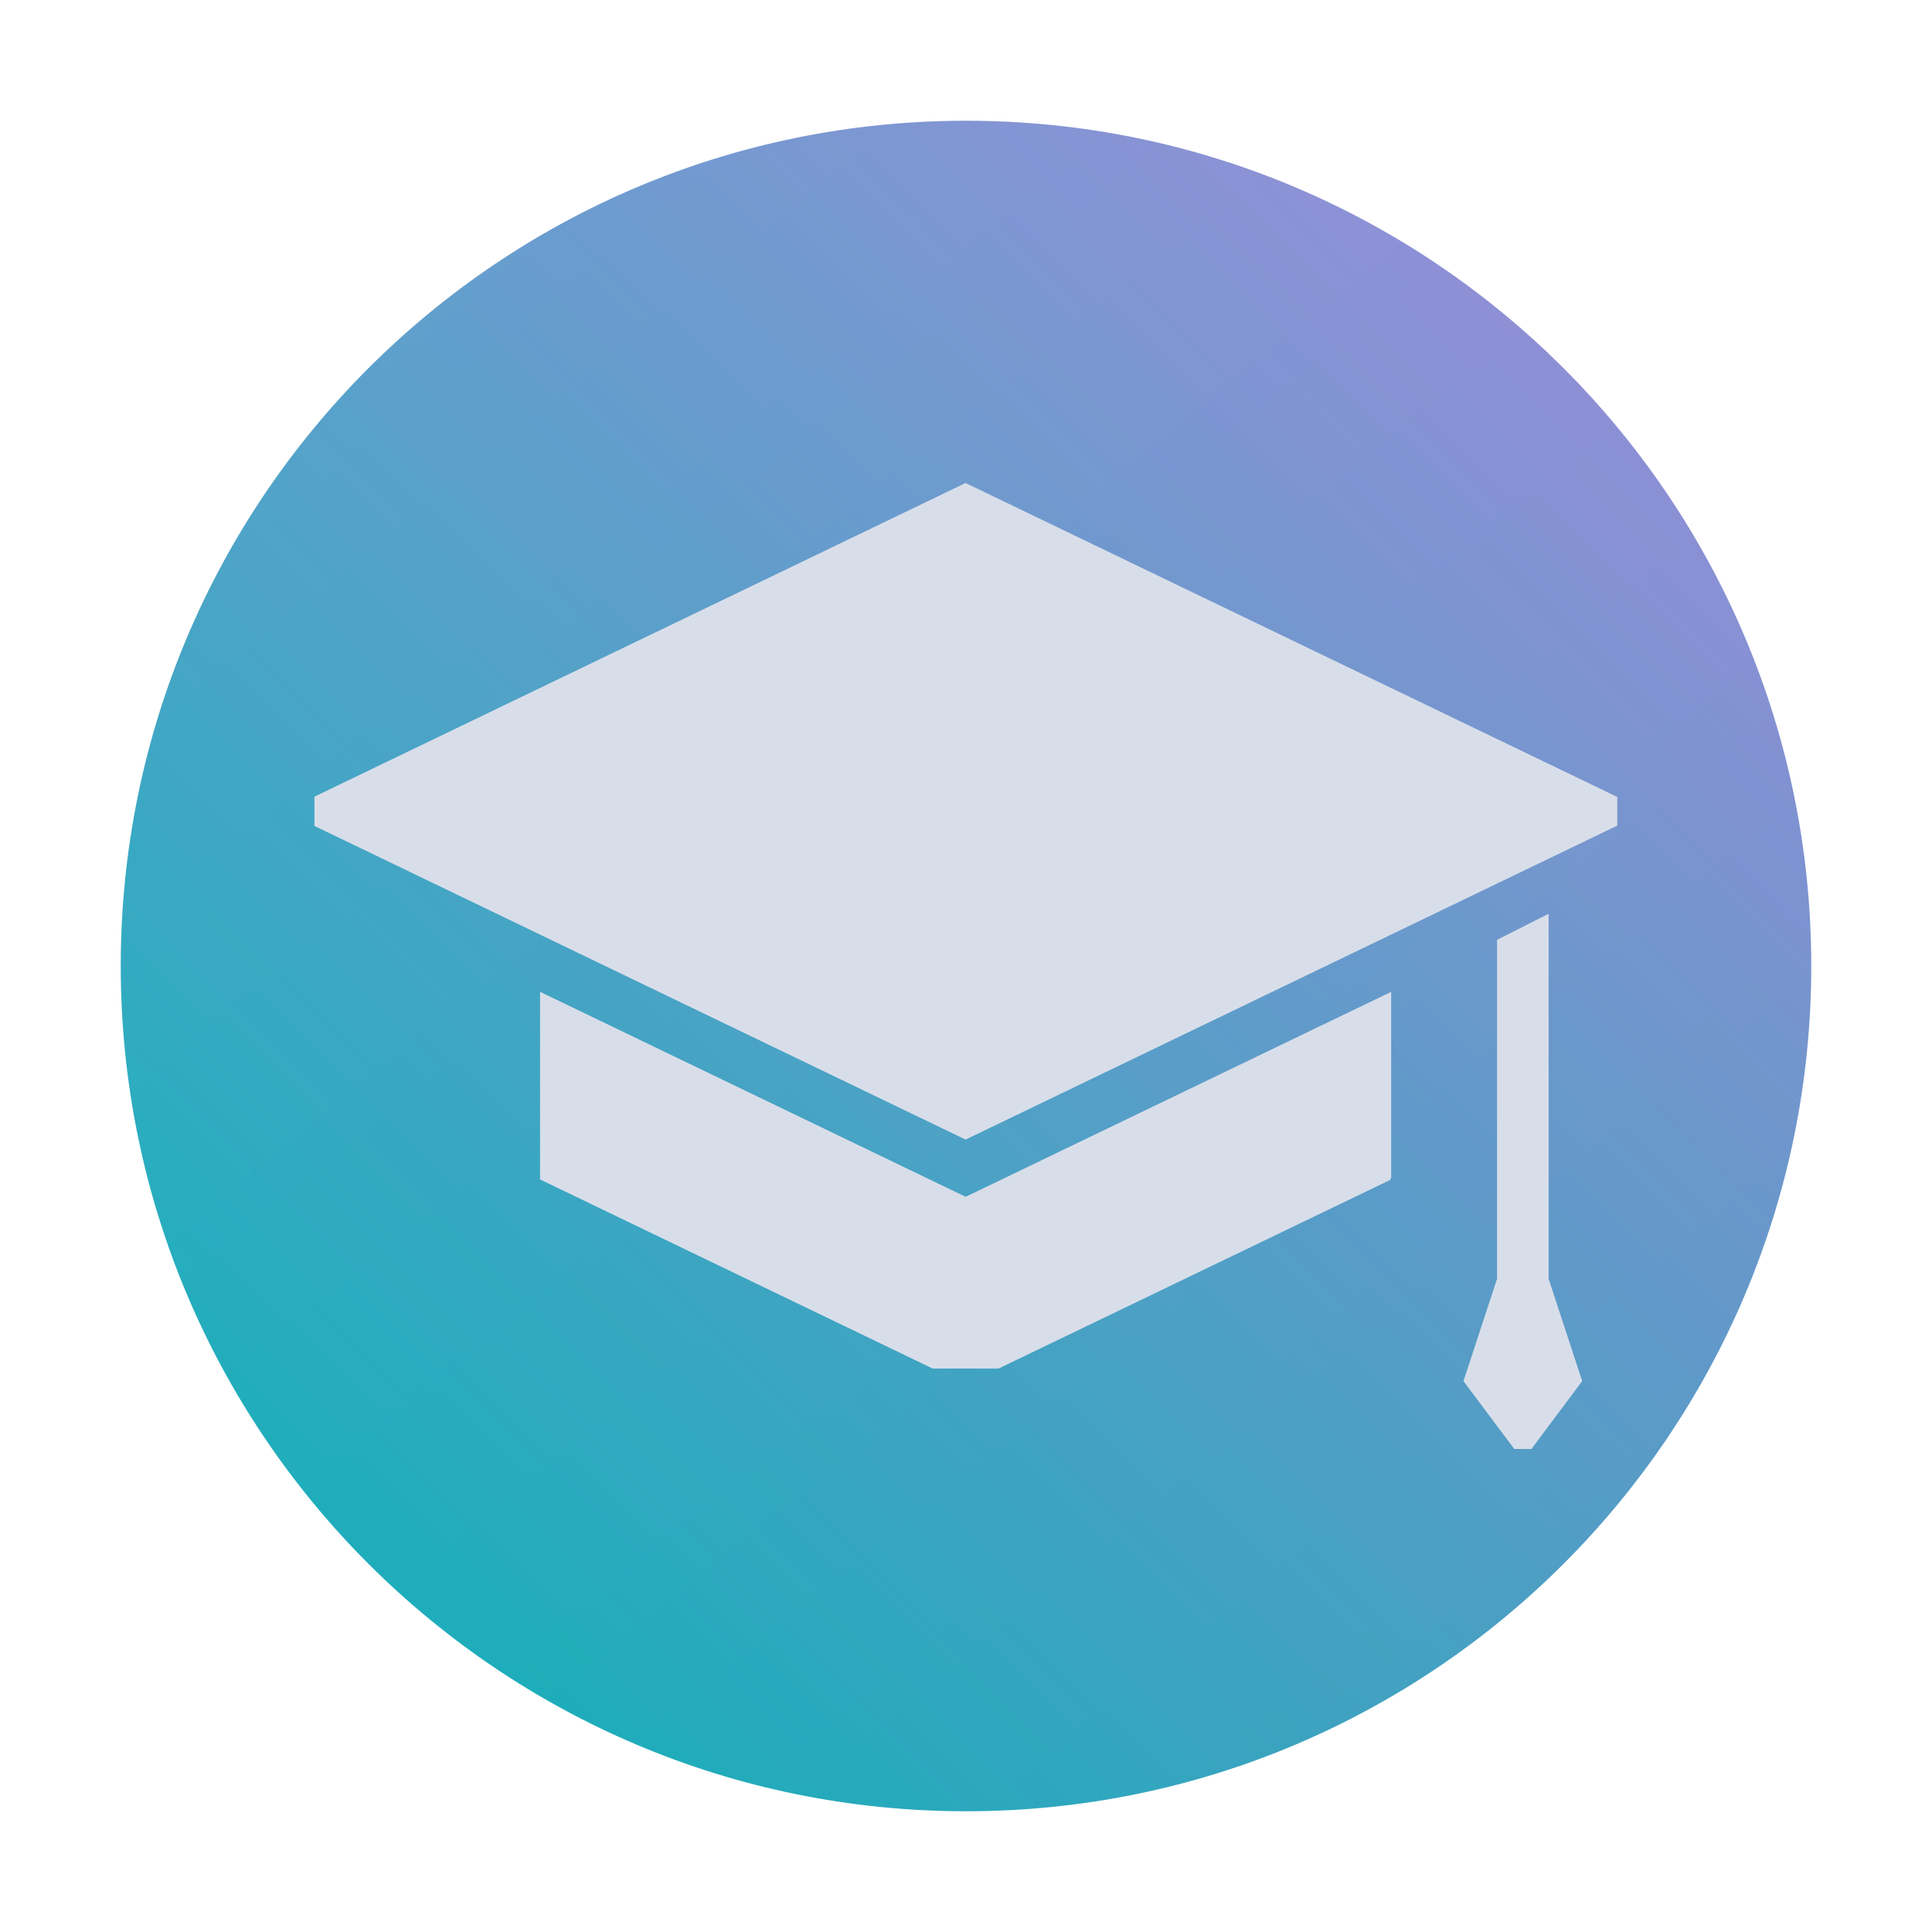
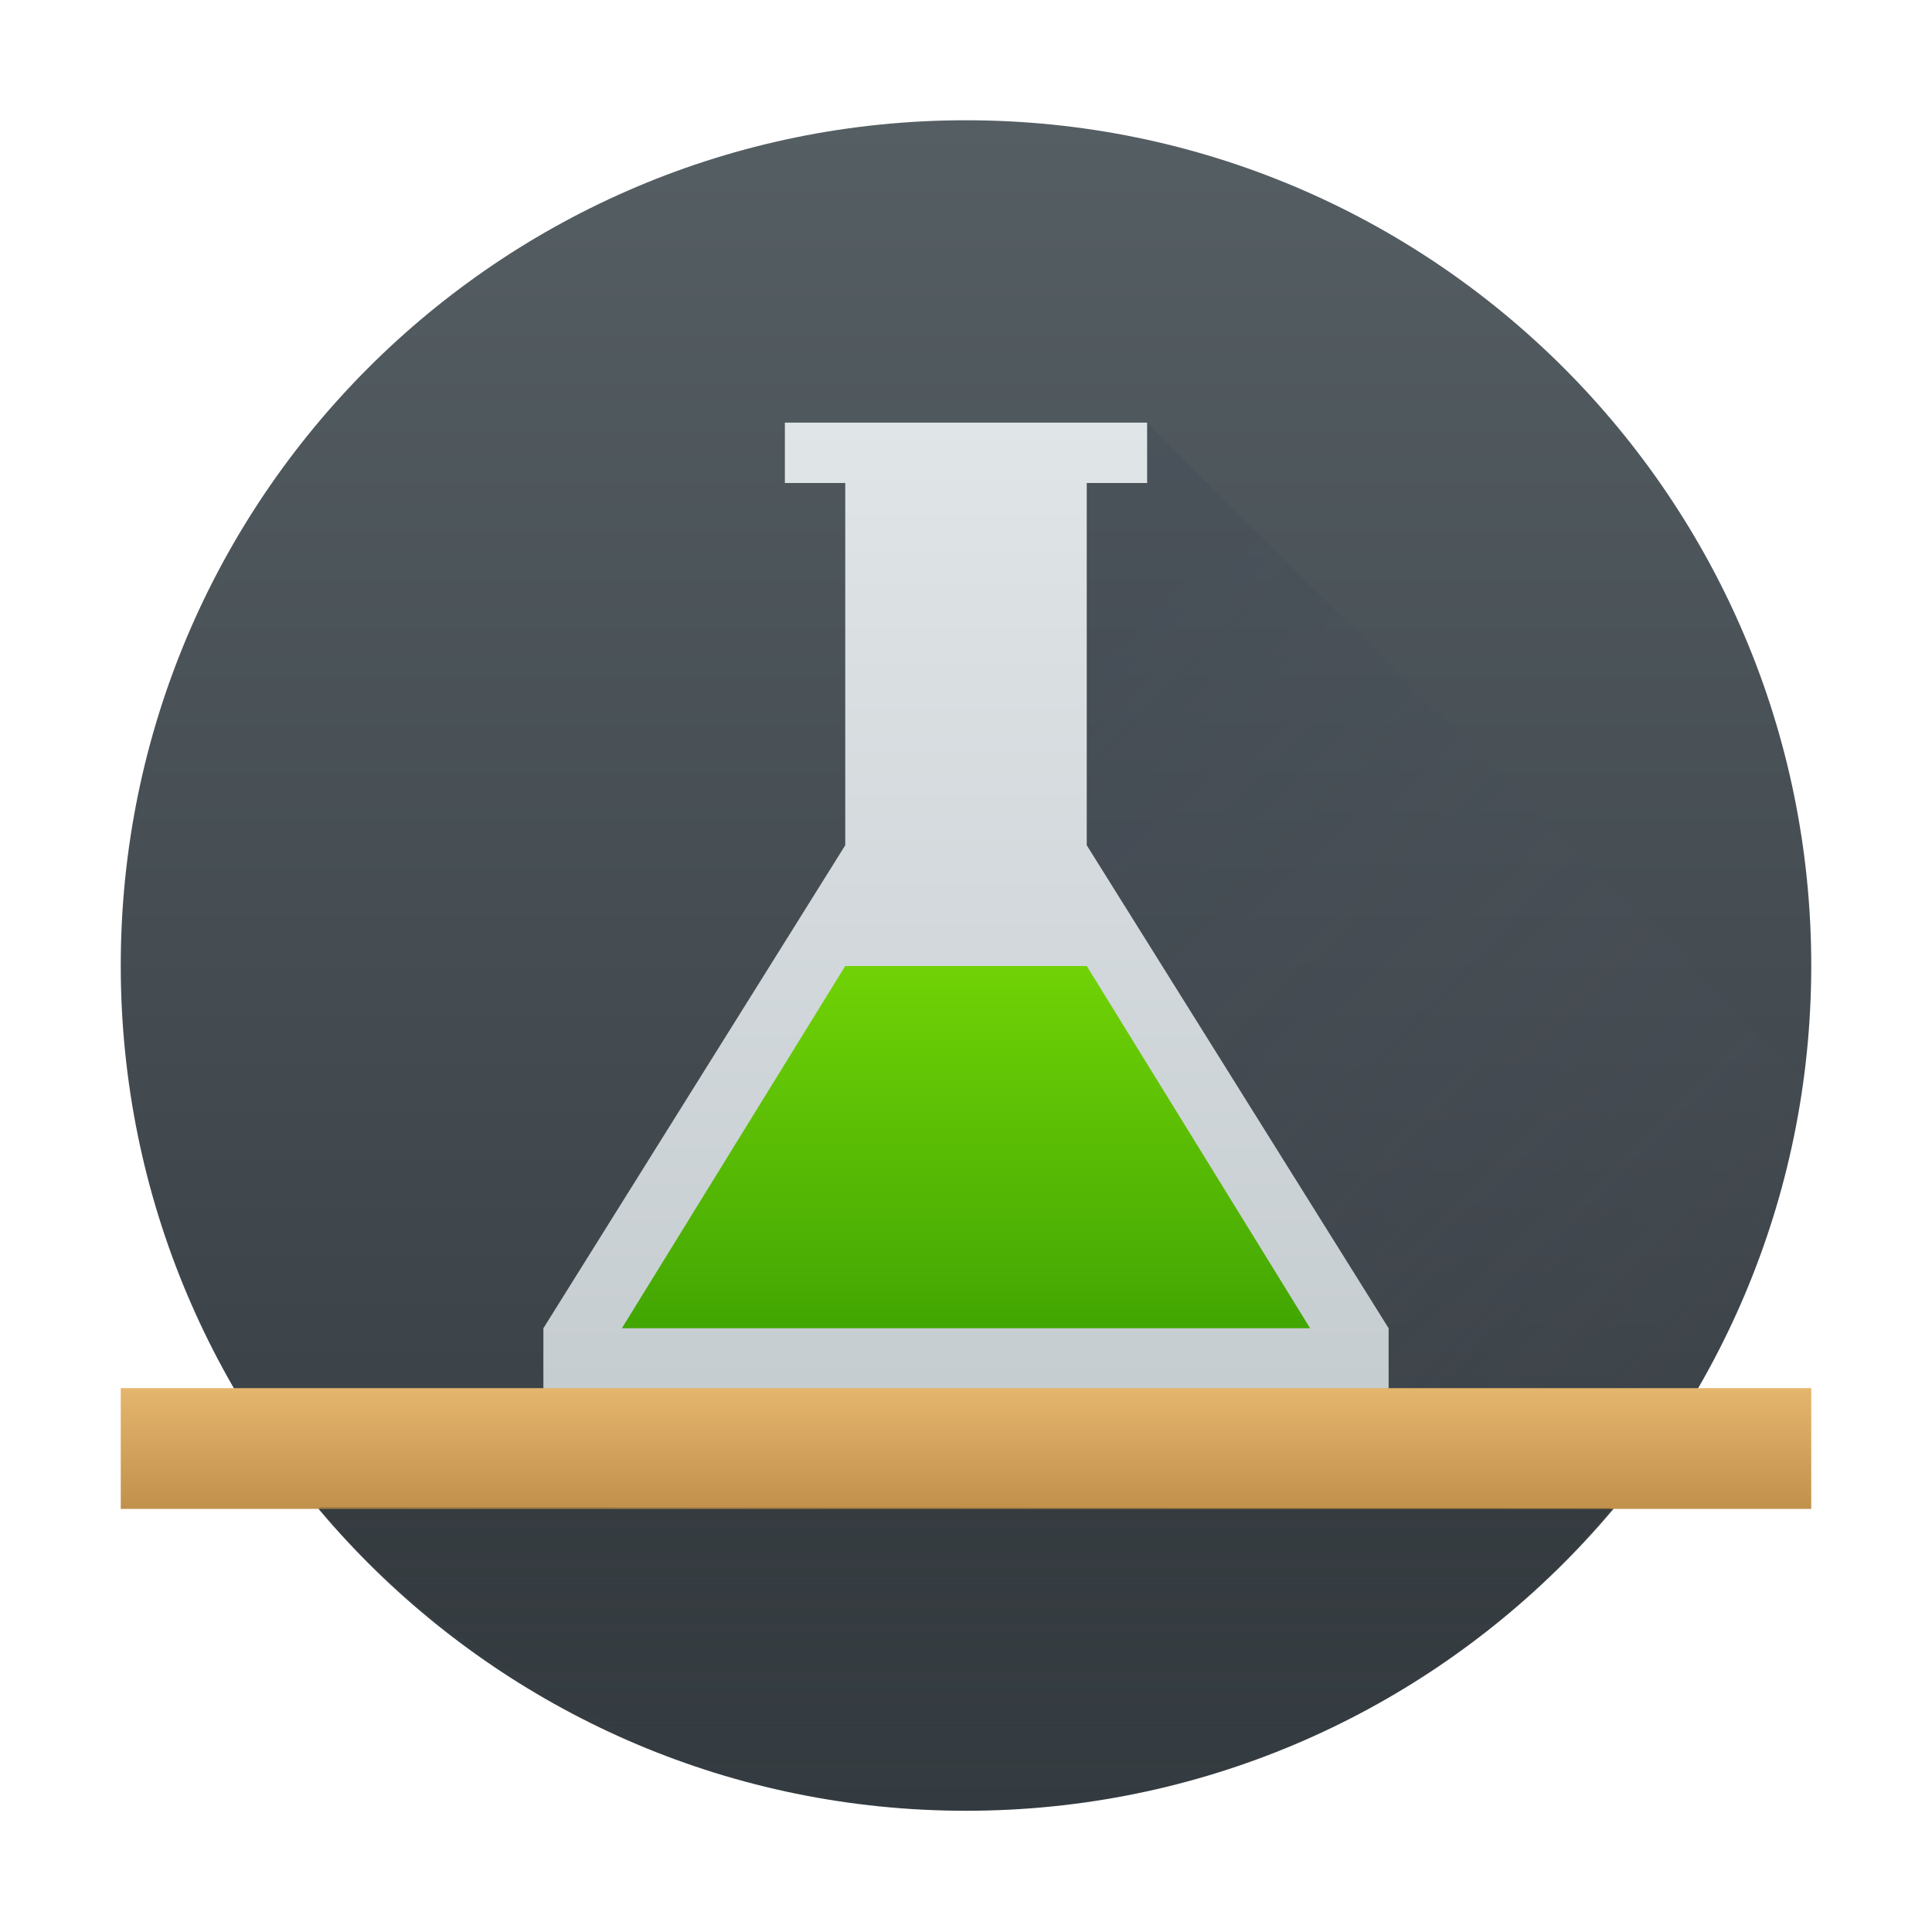
<svg xmlns="http://www.w3.org/2000/svg" width="32" height="32">
  <defs>
-     <linearGradient id="A" x1="386.571" y1="545.798" x2="414.571" y2="517.798" gradientUnits="userSpaceOnUse">
-       <stop offset="0" stop-color="#00b7b7" />
-       <stop offset="1" stop-color="#ab89de" />
+     <linearGradient id="A" x2="0" y1="541.029" y2="538.598" x1="0" href="#G">
+       <stop offset="0" stop-color="#bd8d48" />
+       <stop offset="1" stop-color="#e8b971" />
    </linearGradient>
-     <linearGradient id="B" x1="-76.14" y1="-9.751" x2="-38.257" y2="37.106" gradientUnits="userSpaceOnUse">
-       <stop offset="0" stop-color="#c6afe9" />
-       <stop offset="1" stop-color="teal" />
+     <linearGradient id="B" x2="0" y1="540.775" y2="545.212" x1="0" href="#G">
+       <stop offset="0" stop-color="#232629" stop-opacity=".204" />
+       <stop offset="1" stop-color="#232629" stop-opacity="0" />
    </linearGradient>
+     <linearGradient id="C" x1="17" x2="30" y1="12" y2="25" href="#G">
+       <stop offset="0" stop-color="#383e51" />
+       <stop offset="1" stop-color="#655c6f" stop-opacity="0" />
+     </linearGradient>
+     <linearGradient id="D" x2="0" y1="545.798" y2="517.798" href="#G">
+       <stop offset="0" stop-color="#343b40" />
+       <stop offset="1" stop-color="#555e63" />
+     </linearGradient>
+     <linearGradient id="E" x2="0" y1="538.798" y2="522.798" href="#G">
+       <stop offset="0" stop-color="#c6cdd1" />
+       <stop offset="1" stop-color="#e0e5e7" />
+     </linearGradient>
+     <linearGradient id="F" x2="0" y1="22" y2="15" href="#G">
+       <stop offset="0" stop-color="#42a603" />
+       <stop offset="1" stop-color="#78da06" />
+     </linearGradient>
+     <linearGradient id="G" gradientUnits="userSpaceOnUse" />
  </defs>
  <g transform="translate(-384.571 -515.798)">
-     <rect height="28" rx="14" y="517.798" x="386.571" width="28" fill="url(#A)" />
-     <rect width="40" x="-73.14" y="-5.751" rx="20" height="40" opacity=".094" fill="url(#B)" transform="matrix(.7 0 0 .7 437.7694 521.8238)" />
-     <path d="M400.564 523.798l-10.785 5.195v.485l10.785 5.195 10.794-5.2v-.475zm-7.048 8.427v3.108l6.502 3.132h1.093l6.484-3.123.018-.041v-3.075l-7.048 3.395-7.048-3.395zm15.295 6.448l.841 1.125h.284l.841-1.125-.556-1.694v-6.046l-.854.431v5.615z" fill="#d8dee9" />
+     <circle cx="400.571" cy="531.79" r="14" fill="url(#D)" />
+     <g fill-rule="evenodd">
+       <path fill="url(#C)" d="M17 7v9l6 6v1h5.104a14 14 0 0 0 1.756-5.141L19 7z" opacity=".2" transform="translate(384.571 515.798)" />
+       <path fill="url(#E)" d="M393.571 537.798v1h14v-1l-5-8v-6h1v-1h-6v1h1v6z" />
+     </g>
+     <path fill="url(#A)" d="M386.571 538.79h28v2h-28z" />
+     <g fill-rule="evenodd">
+       <path fill="url(#B)" d="M389.853 540.759l21.404.016s-3.622 4.983-10.685 5.016c-7.234-.312-10.719-5.031-10.719-5.031z" />
+       <path fill="url(#F)" d="m14 16-3.7 6h11.4L18 16h-2z" transform="translate(384.571 515.798)" />
+     </g>
  </g>
</svg>
